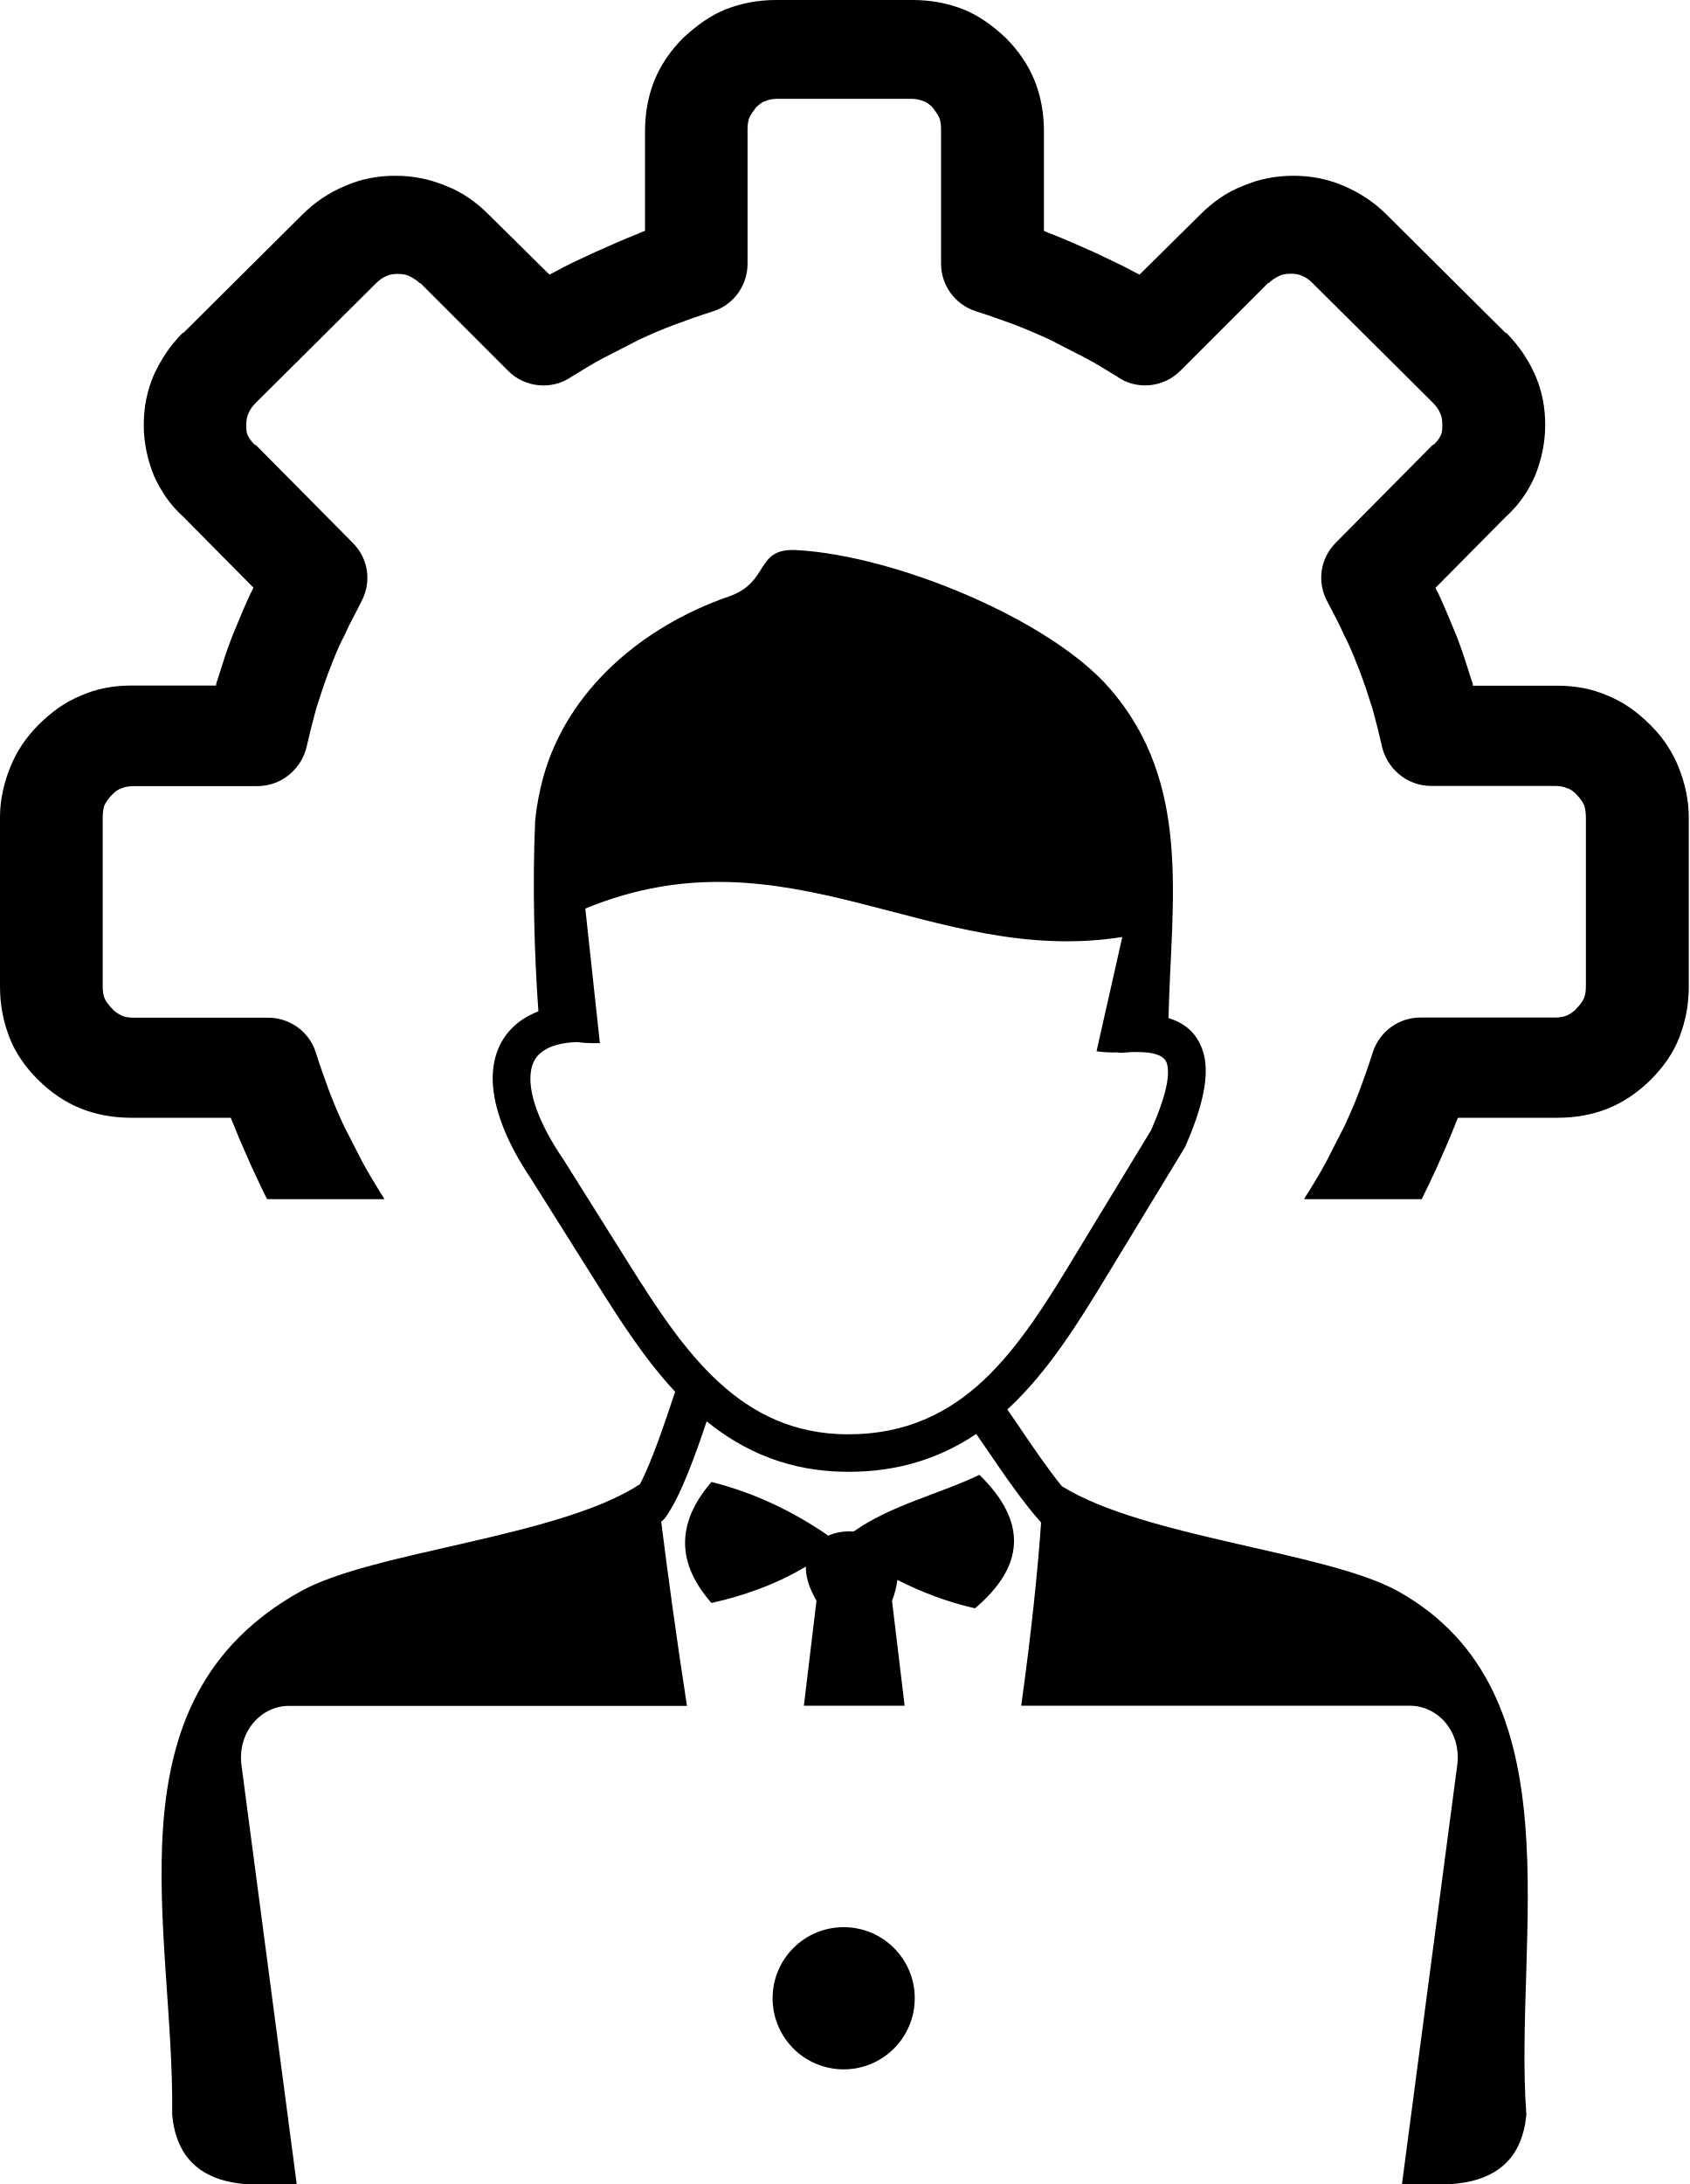
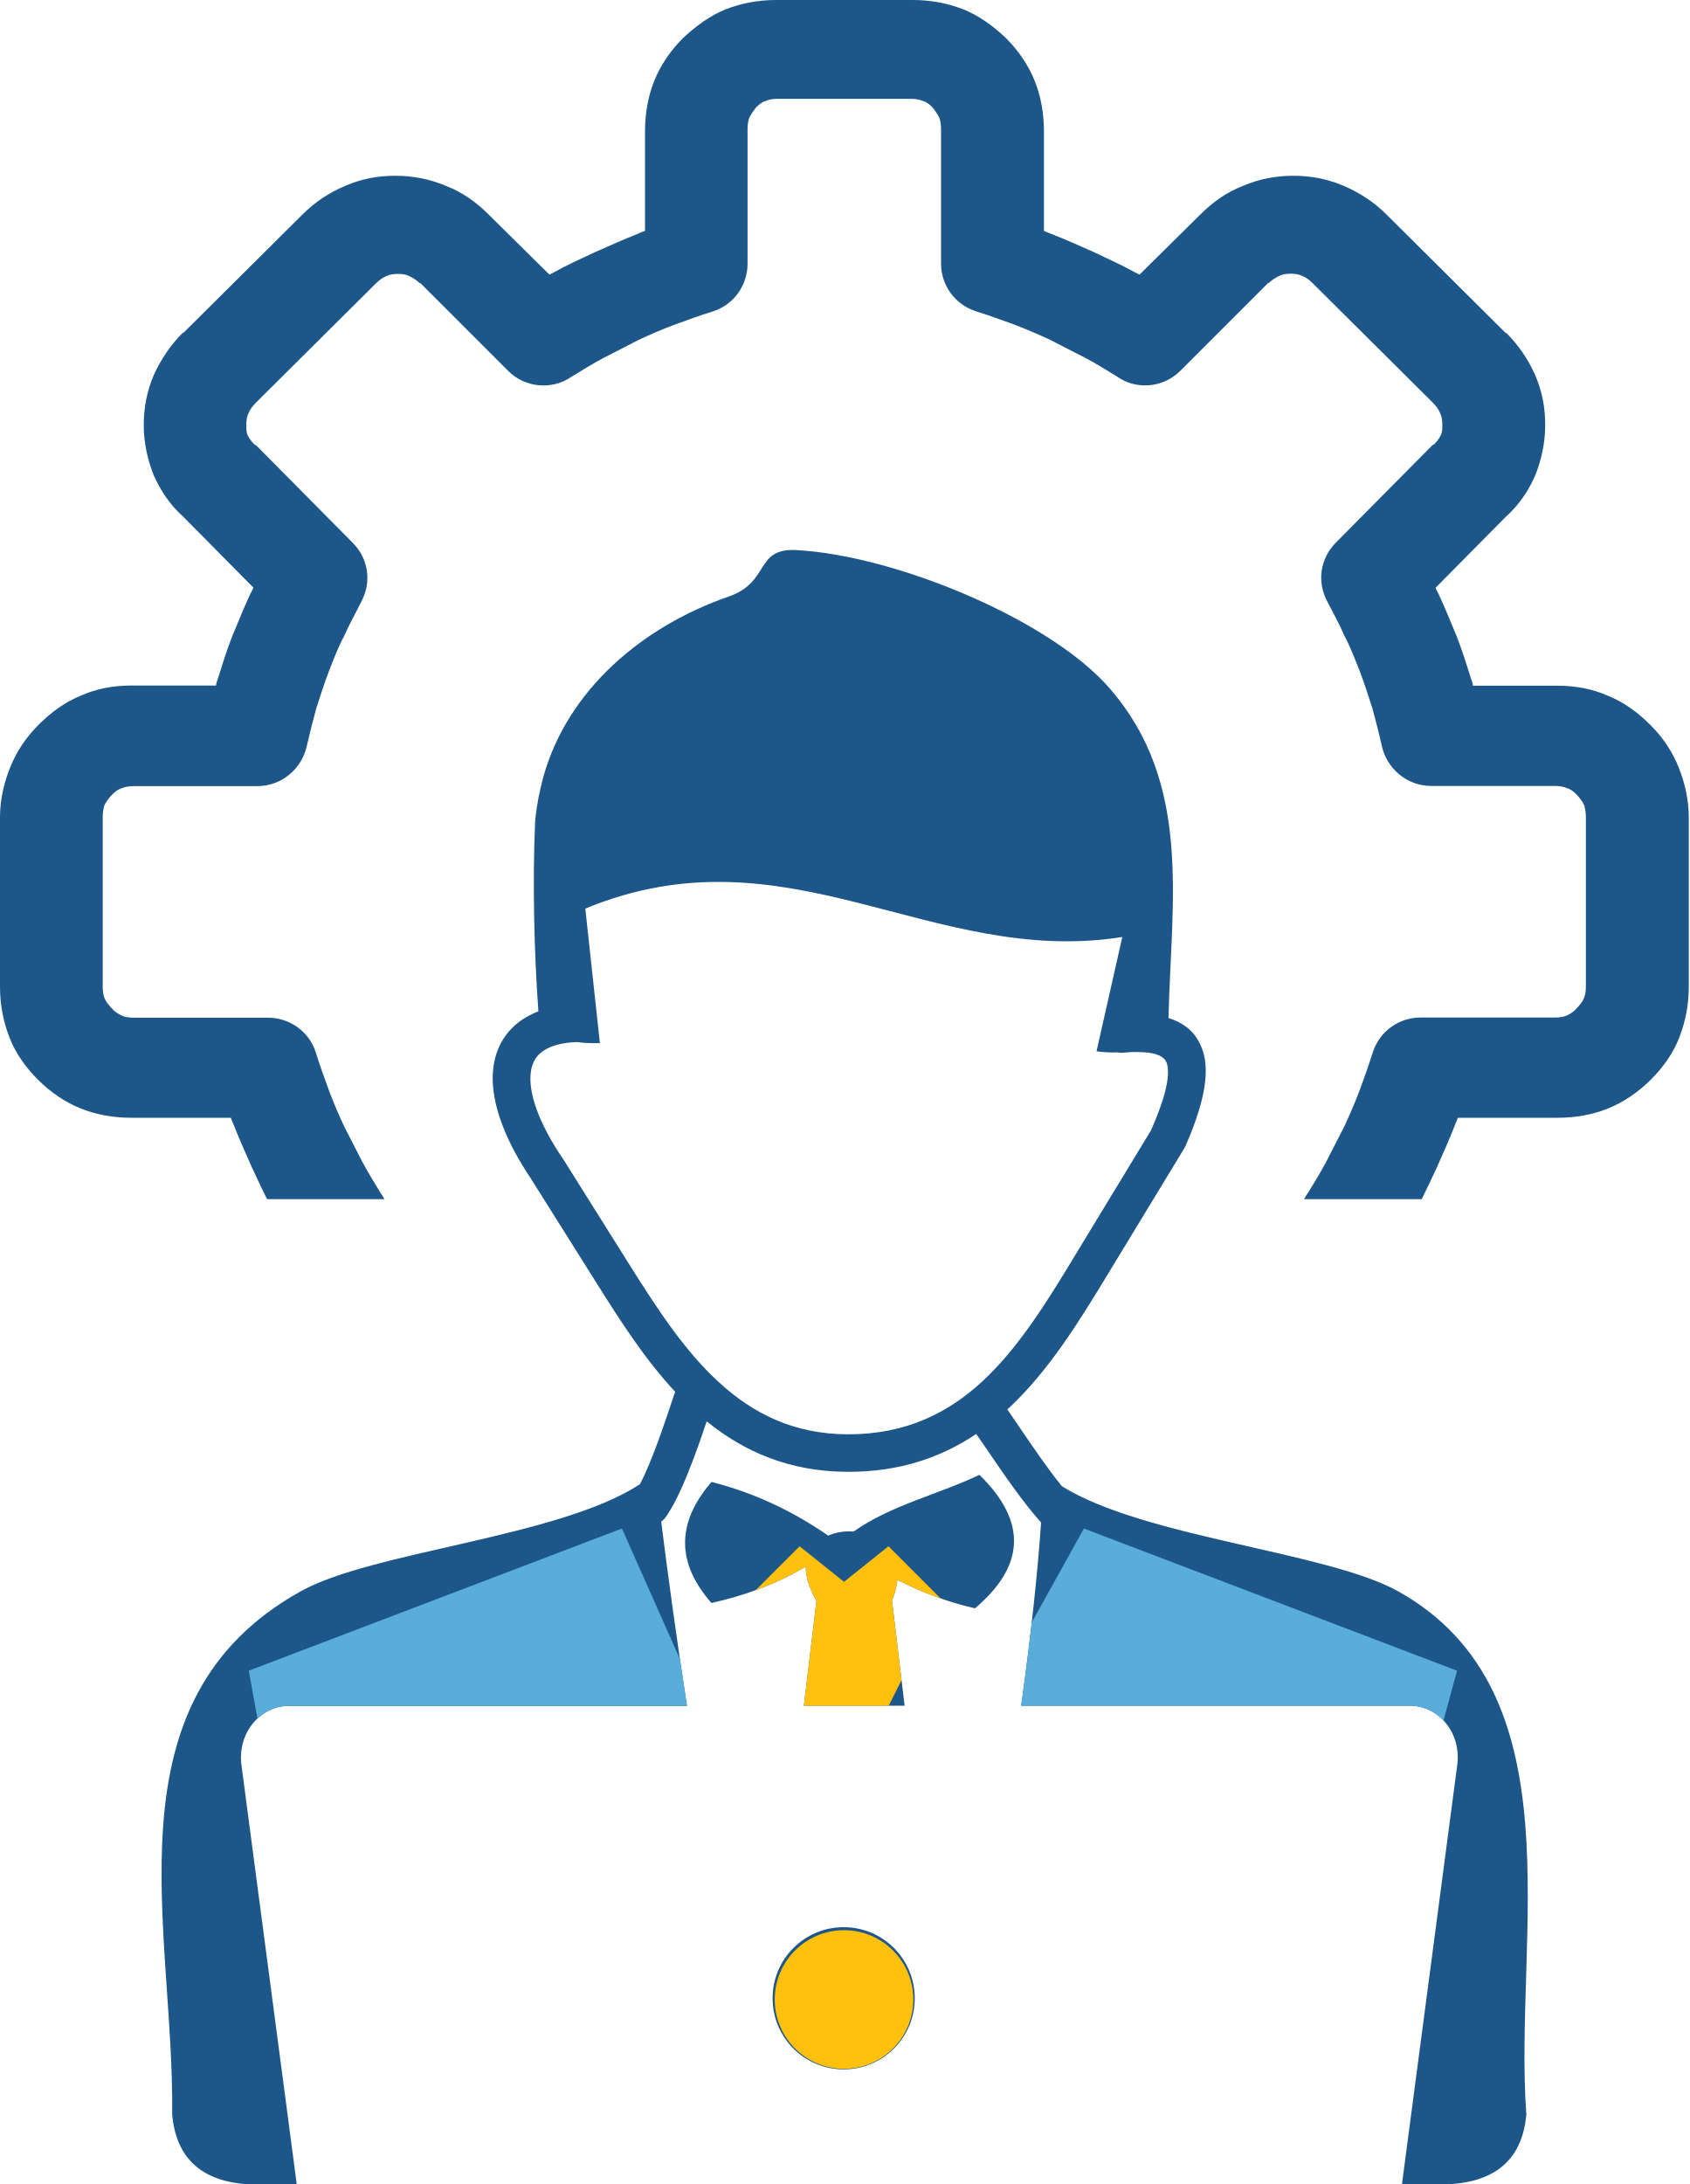
<svg xmlns="http://www.w3.org/2000/svg" version="1.1" id="Layer_1" x="0px" y="0px" viewBox="0 0 95.06 122.88" style="enable-background:new 0 0 95.06 122.88" xml:space="preserve">
+   <defs>
+     <clipPath id="original-silhouette">
+       <path d="M47.48,108.43c2.21,0,4,1.79,4,4c0,2.21-1.79,4-4,4c-2.21,0-4-1.79-4-4 C43.48,110.22,45.27,108.43,47.48,108.43L47.48,108.43z M21.64,67.48c-0.06-0.12-0.13-0.23-0.21-0.34 c-0.35-0.57-0.7-1.14-1.05-1.79c-0.35-0.7-0.7-1.36-1.01-1.97c-0.31-0.66-0.61-1.36-0.87-2.06c-0.22-0.61-0.48-1.31-0.74-2.14 c-0.39-1.18-1.49-1.92-2.67-1.92H7.52c-0.26,0-0.52-0.04-0.7-0.13c-0.17-0.09-0.39-0.22-0.52-0.39c-0.17-0.18-0.31-0.35-0.39-0.52 c-0.09-0.17-0.13-0.44-0.13-0.7v-9.54c0-0.26,0.04-0.48,0.09-0.66c0.09-0.18,0.22-0.39,0.44-0.61c0.17-0.17,0.35-0.31,0.52-0.35 c0.18-0.09,0.44-0.13,0.7-0.13h6.95c1.4,0,2.54-1.01,2.8-2.32c0.17-0.74,0.35-1.44,0.52-2.06c0.22-0.7,0.44-1.36,0.7-2.06 c0.26-0.66,0.52-1.36,0.87-2.01c0.31-0.7,0.66-1.31,0.96-1.92c0.61-1.14,0.39-2.45-0.48-3.32l-5.42-5.47 c-0.04-0.04-0.04-0.04-0.09-0.04c-0.17-0.17-0.31-0.35-0.39-0.52c-0.09-0.17-0.09-0.35-0.09-0.61c0-0.26,0.04-0.48,0.13-0.66 c0.09-0.22,0.22-0.39,0.44-0.61l6.69-6.65c0.22-0.22,0.39-0.35,0.61-0.44c0.18-0.09,0.39-0.13,0.66-0.13 c0.26,0,0.48,0.04,0.66,0.13c0.18,0.09,0.39,0.22,0.57,0.39h0.04l4.94,4.94c0.96,0.96,2.49,1.09,3.59,0.31 c0.57-0.35,1.14-0.7,1.79-1.05c0.7-0.35,1.36-0.7,1.97-1.01c0.66-0.31,1.36-0.61,2.06-0.87c0.61-0.22,1.31-0.48,2.14-0.74 c1.18-0.39,1.92-1.49,1.92-2.67V7.26c0-0.26,0.04-0.52,0.13-0.7c0.09-0.17,0.22-0.35,0.35-0.52c0.18-0.17,0.35-0.31,0.52-0.35 c0.17-0.09,0.44-0.13,0.7-0.13h6.72h0.08h0.69c0.26,0,0.52,0.04,0.7,0.13c0.17,0.04,0.35,0.18,0.52,0.35 c0.13,0.17,0.26,0.35,0.35,0.52c0.09,0.17,0.13,0.44,0.13,0.7v7.57c0,1.18,0.74,2.27,1.92,2.67c0.83,0.26,1.53,0.52,2.14,0.74 c0.7,0.26,1.4,0.57,2.06,0.87c0.61,0.31,1.27,0.66,1.97,1.01c0.66,0.35,1.22,0.7,1.79,1.05c1.09,0.79,2.62,0.66,3.59-0.31 l4.94-4.94h0.04c0.17-0.17,0.39-0.31,0.57-0.39c0.17-0.09,0.39-0.13,0.66-0.13c0.26,0,0.48,0.04,0.66,0.13 c0.22,0.09,0.39,0.22,0.61,0.44l6.69,6.65c0.22,0.22,0.35,0.39,0.44,0.61c0.09,0.17,0.13,0.39,0.13,0.66c0,0.26,0,0.44-0.09,0.61 c-0.09,0.18-0.22,0.35-0.39,0.52c-0.04,0-0.04,0-0.09,0.04l-5.42,5.47c-0.87,0.87-1.09,2.19-0.48,3.32 c0.31,0.61,0.66,1.22,0.96,1.92c0.35,0.66,0.61,1.36,0.87,2.01c0.26,0.7,0.48,1.36,0.7,2.06c0.17,0.61,0.35,1.31,0.52,2.06 c0.26,1.31,1.4,2.32,2.8,2.32h6.95c0.26,0,0.52,0.04,0.7,0.13c0.17,0.04,0.35,0.17,0.52,0.35c0.22,0.22,0.35,0.44,0.44,0.61 c0.04,0.17,0.09,0.39,0.09,0.66v9.54c0,0.26-0.04,0.52-0.13,0.7c-0.09,0.18-0.22,0.35-0.39,0.52c-0.13,0.17-0.35,0.31-0.52,0.39 c-0.18,0.09-0.44,0.13-0.7,0.13h-7.57c-1.18,0-2.27,0.74-2.67,1.92c-0.26,0.83-0.52,1.53-0.74,2.14c-0.26,0.7-0.57,1.4-0.87,2.06 c-0.31,0.61-0.66,1.27-1.01,1.97c-0.35,0.66-0.7,1.23-1.05,1.79c-0.08,0.11-0.15,0.22-0.21,0.34h6.62 c0.28-0.56,0.56-1.16,0.85-1.78c0.35-0.79,0.7-1.57,1.01-2.36c0.04-0.13,0.13-0.31,0.18-0.44h5.6c1.01,0,1.97-0.17,2.84-0.52 c0.87-0.35,1.71-0.92,2.41-1.62c0.7-0.7,1.27-1.49,1.62-2.41c0.35-0.92,0.52-1.84,0.52-2.84v-9.53c0-0.96-0.22-1.92-0.57-2.8 c-0.35-0.87-0.87-1.66-1.57-2.36l-0.04-0.04c-0.7-0.7-1.49-1.27-2.36-1.62c-0.87-0.39-1.84-0.57-2.84-0.57l-4.77,0 c0-0.13-0.04-0.22-0.09-0.35c-0.26-0.83-0.52-1.66-0.83-2.45c-0.35-0.83-0.66-1.62-1.01-2.36c-0.04-0.09-0.13-0.22-0.17-0.35 l3.94-3.98c0.74-0.66,1.27-1.44,1.66-2.32c0.35-0.87,0.57-1.84,0.57-2.84c0-1.01-0.17-1.92-0.57-2.84 c-0.39-0.87-0.92-1.66-1.62-2.36h-0.04l-6.69-6.65c-0.7-0.7-1.49-1.22-2.41-1.62c-0.92-0.39-1.84-0.57-2.84-0.57 c-0.96,0-1.92,0.17-2.84,0.57c-0.92,0.35-1.71,0.92-2.41,1.62l-3.41,3.37l-0.26-0.13c-0.7-0.39-1.49-0.74-2.32-1.14 c-0.79-0.35-1.57-0.7-2.36-1.01c-0.13-0.04-0.31-0.13-0.44-0.18v-5.6c0-1.01-0.17-1.97-0.52-2.84c-0.35-0.88-0.92-1.71-1.62-2.41 c-0.74-0.7-1.53-1.27-2.41-1.62C53.29,0.17,52.37,0,51.36,0h-3.45h-0.77h-3.45c-1.01,0-1.92,0.17-2.84,0.52 c-0.87,0.35-1.66,0.92-2.41,1.62c-0.7,0.7-1.27,1.53-1.62,2.41c-0.35,0.87-0.52,1.84-0.52,2.84v5.6c-0.13,0.04-0.31,0.13-0.44,0.18 c-0.79,0.31-1.57,0.66-2.36,1.01c-0.83,0.39-1.62,0.74-2.32,1.14l-0.26,0.13l-3.41-3.37c-0.7-0.7-1.49-1.27-2.41-1.62 c-0.92-0.39-1.88-0.57-2.84-0.57c-1.01,0-1.92,0.17-2.84,0.57c-0.92,0.39-1.71,0.92-2.41,1.62l-6.69,6.65h-0.04 c-0.7,0.7-1.22,1.49-1.62,2.36C8.27,22,8.09,22.92,8.09,23.92c0,1.01,0.22,1.97,0.57,2.84c0.39,0.87,0.92,1.66,1.66,2.32l3.94,3.98 c-0.04,0.13-0.13,0.26-0.17,0.35c-0.35,0.74-0.66,1.53-1.01,2.36c-0.31,0.79-0.57,1.62-0.83,2.45c-0.04,0.13-0.09,0.22-0.09,0.35 l-4.77,0c-1.01,0-1.97,0.18-2.84,0.57c-0.87,0.35-1.66,0.92-2.36,1.62l-0.04,0.04c-0.7,0.7-1.22,1.49-1.57,2.36 C0.22,44.04,0,45.01,0,45.97v9.53c0,1.01,0.17,1.92,0.52,2.84c0.35,0.92,0.92,1.71,1.62,2.41c0.7,0.7,1.53,1.27,2.41,1.62 c0.87,0.35,1.84,0.52,2.84,0.52h5.6c0.04,0.13,0.13,0.31,0.18,0.44c0.31,0.79,0.66,1.57,1.01,2.36c0.3,0.63,0.57,1.23,0.85,1.78 H21.64L21.64,67.48z M32.47,58.63c-0.83,0.03-1.47,0.2-1.9,0.5c-0.25,0.17-0.43,0.38-0.54,0.63c-0.13,0.28-0.19,0.62-0.18,1.01 c0.03,1.14,0.63,2.64,1.79,4.37l0.02,0.02l3.76,5.99c1.51,2.4,3.09,4.85,5.06,6.64c1.89,1.73,4.18,2.9,7.22,2.91 c3.28,0.01,5.69-1.21,7.64-3.03c2.03-1.9,3.63-4.5,5.2-7.1l4.24-6.98c0.79-1.8,1.08-3.01,0.9-3.72c-0.11-0.42-0.57-0.63-1.37-0.67 c-0.17-0.01-0.34-0.01-0.52-0.01c-0.19,0.01-0.39,0.02-0.59,0.04c-0.11,0.01-0.22,0-0.33-0.02c-0.38,0.02-0.77-0.01-1.16-0.06 l1.45-6.43c-10.77,1.7-18.83-6.3-30.22-1.6l0.82,7.57C33.31,58.7,32.87,58.69,32.47,58.63L32.47,58.63L32.47,58.63L32.47,58.63z M65.76,57.28c1.04,0.32,1.71,0.98,1.99,2.05c0.3,1.19-0.03,2.86-1.03,5.14l0,0c-0.02,0.04-0.04,0.08-0.06,0.12l-4.29,7.06 c-1.65,2.72-3.33,5.45-5.57,7.55l-0.11,0.1c0.21,0.31,0.45,0.65,0.69,1.01c0.74,1.09,1.59,2.34,2.38,3.31 c4.66,2.9,14.91,3.68,18.92,5.91c10.2,5.69,6.48,19.51,7.22,29.45c-0.22,2.35-1.55,3.7-4.17,3.9h-2.83l3.11-23.57 c0.24-1.84-1.06-3.34-2.67-3.34H57.47c0.54-3.85,0.93-7.53,1.12-10.31c-1.02-1.13-2.11-2.73-3.05-4.11c-0.21-0.3-0.41-0.6-0.6-0.87 c-1.97,1.32-4.31,2.14-7.24,2.13c-3.27-0.01-5.82-1.13-7.93-2.84c-0.59,1.77-1.46,4.21-2.3,5.38c-0.07,0.1-0.16,0.19-0.26,0.26 c0.36,2.87,0.86,6.55,1.45,10.37h-22.4c-1.6,0-2.91,1.5-2.67,3.34l3.11,23.57h-2.84c-2.62-0.2-3.95-1.55-4.17-3.9 c0.13-10.53-3.87-23.27,7.22-29.45c4.06-2.27,14.53-3.04,19.1-6.03c0.7-1.31,1.47-3.67,1.94-5.07c0.05-0.16-0.03,0.1,0.05-0.13 c-1.68-1.8-3.05-3.93-4.37-6.03l-3.76-5.98c-1.38-2.05-2.09-3.93-2.14-5.47c-0.02-0.72,0.1-1.38,0.37-1.96 c0.28-0.6,0.71-1.11,1.29-1.5c0.27-0.18,0.58-0.34,0.91-0.47c-0.24-3.25-0.34-7.34-0.18-10.76c0.08-0.81,0.24-1.63,0.46-2.44 c1.38-4.92,5.61-8.47,10.44-10.14c2.34-0.81,1.44-2.74,3.81-2.61c5.62,0.31,14.28,3.93,17.61,7.77 C67.12,44.09,65.91,50.71,65.76,57.28L65.76,57.28L65.76,57.28L65.76,57.28z M40.04,90.19c-1.9-2.16-2.06-4.42,0-6.81 c2.38,0.6,4.56,1.63,6.57,3.02c0.43-0.19,0.94-0.27,1.43-0.23c2.09-1.48,4.75-2.08,7.08-3.19c2.78,2.71,2.48,5.2-0.25,7.51 c-1.53-0.35-2.98-0.89-4.37-1.6c-0.04,0.36-0.13,0.75-0.3,1.17l0.71,5.91h-5.67l0.71-5.91c-0.44-0.75-0.61-1.39-0.6-1.92 C43.7,89.13,41.91,89.77,40.04,90.19L40.04,90.19L40.04,90.19z" />
+     </clipPath>
+   </defs>
  <style type="text/css">.st0{fill-rule:evenodd;clip-rule:evenodd;}</style>
  <g>
-     <path class="st0" d="M47.48,108.43c2.21,0,4,1.79,4,4c0,2.21-1.79,4-4,4c-2.21,0-4-1.79-4-4 C43.48,110.22,45.27,108.43,47.48,108.43L47.48,108.43z M21.64,67.48c-0.06-0.12-0.13-0.23-0.21-0.34 c-0.35-0.57-0.7-1.14-1.05-1.79c-0.35-0.7-0.7-1.36-1.01-1.97c-0.31-0.66-0.61-1.36-0.87-2.06c-0.22-0.61-0.48-1.31-0.74-2.14 c-0.39-1.18-1.49-1.92-2.67-1.92H7.52c-0.26,0-0.52-0.04-0.7-0.13c-0.17-0.09-0.39-0.22-0.52-0.39c-0.17-0.18-0.31-0.35-0.39-0.52 c-0.09-0.17-0.13-0.44-0.13-0.7v-9.54c0-0.26,0.04-0.48,0.09-0.66c0.09-0.18,0.22-0.39,0.44-0.61c0.17-0.17,0.35-0.31,0.52-0.35 c0.18-0.09,0.44-0.13,0.7-0.13h6.95c1.4,0,2.54-1.01,2.8-2.32c0.17-0.74,0.35-1.44,0.52-2.06c0.22-0.7,0.44-1.36,0.7-2.06 c0.26-0.66,0.52-1.36,0.87-2.01c0.31-0.7,0.66-1.31,0.96-1.92c0.61-1.14,0.39-2.45-0.48-3.32l-5.42-5.47 c-0.04-0.04-0.04-0.04-0.09-0.04c-0.17-0.17-0.31-0.35-0.39-0.52c-0.09-0.17-0.09-0.35-0.09-0.61c0-0.26,0.04-0.48,0.13-0.66 c0.09-0.22,0.22-0.39,0.44-0.61l6.69-6.65c0.22-0.22,0.39-0.35,0.61-0.44c0.18-0.09,0.39-0.13,0.66-0.13 c0.26,0,0.48,0.04,0.66,0.13c0.18,0.09,0.39,0.22,0.57,0.39h0.04l4.94,4.94c0.96,0.96,2.49,1.09,3.59,0.31 c0.57-0.35,1.14-0.7,1.79-1.05c0.7-0.35,1.36-0.7,1.97-1.01c0.66-0.31,1.36-0.61,2.06-0.87c0.61-0.22,1.31-0.48,2.14-0.74 c1.18-0.39,1.92-1.49,1.92-2.67V7.26c0-0.26,0.04-0.52,0.13-0.7c0.09-0.17,0.22-0.35,0.35-0.52c0.18-0.17,0.35-0.31,0.52-0.35 c0.17-0.09,0.44-0.13,0.7-0.13h6.72h0.08h0.69c0.26,0,0.52,0.04,0.7,0.13c0.17,0.04,0.35,0.18,0.52,0.35 c0.13,0.17,0.26,0.35,0.35,0.52c0.09,0.17,0.13,0.44,0.13,0.7v7.57c0,1.18,0.74,2.27,1.92,2.67c0.83,0.26,1.53,0.52,2.14,0.74 c0.7,0.26,1.4,0.57,2.06,0.87c0.61,0.31,1.27,0.66,1.97,1.01c0.66,0.35,1.22,0.7,1.79,1.05c1.09,0.79,2.62,0.66,3.59-0.31 l4.94-4.94h0.04c0.17-0.17,0.39-0.31,0.57-0.39c0.17-0.09,0.39-0.13,0.66-0.13c0.26,0,0.48,0.04,0.66,0.13 c0.22,0.09,0.39,0.22,0.61,0.44l6.69,6.65c0.22,0.22,0.35,0.39,0.44,0.61c0.09,0.17,0.13,0.39,0.13,0.66c0,0.26,0,0.44-0.09,0.61 c-0.09,0.18-0.22,0.35-0.39,0.52c-0.04,0-0.04,0-0.09,0.04l-5.42,5.47c-0.87,0.87-1.09,2.19-0.48,3.32 c0.31,0.61,0.66,1.22,0.96,1.92c0.35,0.66,0.61,1.36,0.87,2.01c0.26,0.7,0.48,1.36,0.7,2.06c0.17,0.61,0.35,1.31,0.52,2.06 c0.26,1.31,1.4,2.32,2.8,2.32h6.95c0.26,0,0.52,0.04,0.7,0.13c0.17,0.04,0.35,0.17,0.52,0.35c0.22,0.22,0.35,0.44,0.44,0.61 c0.04,0.17,0.09,0.39,0.09,0.66v9.54c0,0.26-0.04,0.52-0.13,0.7c-0.09,0.18-0.22,0.35-0.39,0.52c-0.13,0.17-0.35,0.31-0.52,0.39 c-0.18,0.09-0.44,0.13-0.7,0.13h-7.57c-1.18,0-2.27,0.74-2.67,1.92c-0.26,0.83-0.52,1.53-0.74,2.14c-0.26,0.7-0.57,1.4-0.87,2.06 c-0.31,0.61-0.66,1.27-1.01,1.97c-0.35,0.66-0.7,1.23-1.05,1.79c-0.08,0.11-0.15,0.22-0.21,0.34h6.62 c0.28-0.56,0.56-1.16,0.85-1.78c0.35-0.79,0.7-1.57,1.01-2.36c0.04-0.13,0.13-0.31,0.18-0.44h5.6c1.01,0,1.97-0.17,2.84-0.52 c0.87-0.35,1.71-0.92,2.41-1.62c0.7-0.7,1.27-1.49,1.62-2.41c0.35-0.92,0.52-1.84,0.52-2.84v-9.53c0-0.96-0.22-1.92-0.57-2.8 c-0.35-0.87-0.87-1.66-1.57-2.36l-0.04-0.04c-0.7-0.7-1.49-1.27-2.36-1.62c-0.87-0.39-1.84-0.57-2.84-0.57l-4.77,0 c0-0.13-0.04-0.22-0.09-0.35c-0.26-0.83-0.52-1.66-0.83-2.45c-0.35-0.83-0.66-1.62-1.01-2.36c-0.04-0.09-0.13-0.22-0.17-0.35 l3.94-3.98c0.74-0.66,1.27-1.44,1.66-2.32c0.35-0.87,0.57-1.84,0.57-2.84c0-1.01-0.17-1.92-0.57-2.84 c-0.39-0.87-0.92-1.66-1.62-2.36h-0.04l-6.69-6.65c-0.7-0.7-1.49-1.22-2.41-1.62c-0.92-0.39-1.84-0.57-2.84-0.57 c-0.96,0-1.92,0.17-2.84,0.57c-0.92,0.35-1.71,0.92-2.41,1.62l-3.41,3.37l-0.26-0.13c-0.7-0.39-1.49-0.74-2.32-1.14 c-0.79-0.35-1.57-0.7-2.36-1.01c-0.13-0.04-0.31-0.13-0.44-0.18v-5.6c0-1.01-0.17-1.97-0.52-2.84c-0.35-0.88-0.92-1.71-1.62-2.41 c-0.74-0.7-1.53-1.27-2.41-1.62C53.29,0.17,52.37,0,51.36,0h-3.45h-0.77h-3.45c-1.01,0-1.92,0.17-2.84,0.52 c-0.87,0.35-1.66,0.92-2.41,1.62c-0.7,0.7-1.27,1.53-1.62,2.41c-0.35,0.87-0.52,1.84-0.52,2.84v5.6c-0.13,0.04-0.31,0.13-0.44,0.18 c-0.79,0.31-1.57,0.66-2.36,1.01c-0.83,0.39-1.62,0.74-2.32,1.14l-0.26,0.13l-3.41-3.37c-0.7-0.7-1.49-1.27-2.41-1.62 c-0.92-0.39-1.88-0.57-2.84-0.57c-1.01,0-1.92,0.17-2.84,0.57c-0.92,0.39-1.71,0.92-2.41,1.62l-6.69,6.65h-0.04 c-0.7,0.7-1.22,1.49-1.62,2.36C8.27,22,8.09,22.92,8.09,23.92c0,1.01,0.22,1.97,0.57,2.84c0.39,0.87,0.92,1.66,1.66,2.32l3.94,3.98 c-0.04,0.13-0.13,0.26-0.17,0.35c-0.35,0.74-0.66,1.53-1.01,2.36c-0.31,0.79-0.57,1.62-0.83,2.45c-0.04,0.13-0.09,0.22-0.09,0.35 l-4.77,0c-1.01,0-1.97,0.18-2.84,0.57c-0.87,0.35-1.66,0.92-2.36,1.62l-0.04,0.04c-0.7,0.7-1.22,1.49-1.57,2.36 C0.22,44.04,0,45.01,0,45.97v9.53c0,1.01,0.17,1.92,0.52,2.84c0.35,0.92,0.92,1.71,1.62,2.41c0.7,0.7,1.53,1.27,2.41,1.62 c0.87,0.35,1.84,0.52,2.84,0.52h5.6c0.04,0.13,0.13,0.31,0.18,0.44c0.31,0.79,0.66,1.57,1.01,2.36c0.3,0.63,0.57,1.23,0.85,1.78 H21.64L21.64,67.48z M32.47,58.63c-0.83,0.03-1.47,0.2-1.9,0.5c-0.25,0.17-0.43,0.38-0.54,0.63c-0.13,0.28-0.19,0.62-0.18,1.01 c0.03,1.14,0.63,2.64,1.79,4.37l0.02,0.02l3.76,5.99c1.51,2.4,3.09,4.85,5.06,6.64c1.89,1.73,4.18,2.9,7.22,2.91 c3.28,0.01,5.69-1.21,7.64-3.03c2.03-1.9,3.63-4.5,5.2-7.1l4.24-6.98c0.79-1.8,1.08-3.01,0.9-3.72c-0.11-0.42-0.57-0.63-1.37-0.67 c-0.17-0.01-0.34-0.01-0.52-0.01c-0.19,0.01-0.39,0.02-0.59,0.04c-0.11,0.01-0.22,0-0.33-0.02c-0.38,0.02-0.77-0.01-1.16-0.06 l1.45-6.43c-10.77,1.7-18.83-6.3-30.22-1.6l0.82,7.57C33.31,58.7,32.87,58.69,32.47,58.63L32.47,58.63L32.47,58.63L32.47,58.63z M65.76,57.28c1.04,0.32,1.71,0.98,1.99,2.05c0.3,1.19-0.03,2.86-1.03,5.14l0,0c-0.02,0.04-0.04,0.08-0.06,0.12l-4.29,7.06 c-1.65,2.72-3.33,5.45-5.57,7.55l-0.11,0.1c0.21,0.31,0.45,0.65,0.69,1.01c0.74,1.09,1.59,2.34,2.38,3.31 c4.66,2.9,14.91,3.68,18.92,5.91c10.2,5.69,6.48,19.51,7.22,29.45c-0.22,2.35-1.55,3.7-4.17,3.9h-2.83l3.11-23.57 c0.24-1.84-1.06-3.34-2.67-3.34H57.47c0.54-3.85,0.93-7.53,1.12-10.31c-1.02-1.13-2.11-2.73-3.05-4.11c-0.21-0.3-0.41-0.6-0.6-0.87 c-1.97,1.32-4.31,2.14-7.24,2.13c-3.27-0.01-5.82-1.13-7.93-2.84c-0.59,1.77-1.46,4.21-2.3,5.38c-0.07,0.1-0.16,0.19-0.26,0.26 c0.36,2.87,0.86,6.55,1.45,10.37h-22.4c-1.6,0-2.91,1.5-2.67,3.34l3.11,23.57h-2.84c-2.62-0.2-3.95-1.55-4.17-3.9 c0.13-10.53-3.87-23.27,7.22-29.45c4.06-2.27,14.53-3.04,19.1-6.03c0.7-1.31,1.47-3.67,1.94-5.07c0.05-0.16-0.03,0.1,0.05-0.13 c-1.68-1.8-3.05-3.93-4.37-6.03l-3.76-5.98c-1.38-2.05-2.09-3.93-2.14-5.47c-0.02-0.72,0.1-1.38,0.37-1.96 c0.28-0.6,0.71-1.11,1.29-1.5c0.27-0.18,0.58-0.34,0.91-0.47c-0.24-3.25-0.34-7.34-0.18-10.76c0.08-0.81,0.24-1.63,0.46-2.44 c1.38-4.92,5.61-8.47,10.44-10.14c2.34-0.81,1.44-2.74,3.81-2.61c5.62,0.31,14.28,3.93,17.61,7.77 C67.12,44.09,65.91,50.71,65.76,57.28L65.76,57.28L65.76,57.28L65.76,57.28z M40.04,90.19c-1.9-2.16-2.06-4.42,0-6.81 c2.38,0.6,4.56,1.63,6.57,3.02c0.43-0.19,0.94-0.27,1.43-0.23c2.09-1.48,4.75-2.08,7.08-3.19c2.78,2.71,2.48,5.2-0.25,7.51 c-1.53-0.35-2.98-0.89-4.37-1.6c-0.04,0.36-0.13,0.75-0.3,1.17l0.71,5.91h-5.67l0.71-5.91c-0.44-0.75-0.61-1.39-0.6-1.92 C43.7,89.13,41.91,89.77,40.04,90.19L40.04,90.19L40.04,90.19z" />
+     <path class="st0" d="M47.48,108.43c2.21,0,4,1.79,4,4c0,2.21-1.79,4-4,4c-2.21,0-4-1.79-4-4 C43.48,110.22,45.27,108.43,47.48,108.43L47.48,108.43z M21.64,67.48c-0.06-0.12-0.13-0.23-0.21-0.34 c-0.35-0.57-0.7-1.14-1.05-1.79c-0.35-0.7-0.7-1.36-1.01-1.97c-0.31-0.66-0.61-1.36-0.87-2.06c-0.22-0.61-0.48-1.31-0.74-2.14 c-0.39-1.18-1.49-1.92-2.67-1.92H7.52c-0.26,0-0.52-0.04-0.7-0.13c-0.17-0.09-0.39-0.22-0.52-0.39c-0.17-0.18-0.31-0.35-0.39-0.52 c-0.09-0.17-0.13-0.44-0.13-0.7v-9.54c0-0.26,0.04-0.48,0.09-0.66c0.09-0.18,0.22-0.39,0.44-0.61c0.17-0.17,0.35-0.31,0.52-0.35 c0.18-0.09,0.44-0.13,0.7-0.13h6.95c1.4,0,2.54-1.01,2.8-2.32c0.17-0.74,0.35-1.44,0.52-2.06c0.22-0.7,0.44-1.36,0.7-2.06 c0.26-0.66,0.52-1.36,0.87-2.01c0.31-0.7,0.66-1.31,0.96-1.92c0.61-1.14,0.39-2.45-0.48-3.32l-5.42-5.47 c-0.04-0.04-0.04-0.04-0.09-0.04c-0.17-0.17-0.31-0.35-0.39-0.52c-0.09-0.17-0.09-0.35-0.09-0.61c0-0.26,0.04-0.48,0.13-0.66 c0.09-0.22,0.22-0.39,0.44-0.61l6.69-6.65c0.22-0.22,0.39-0.35,0.61-0.44c0.18-0.09,0.39-0.13,0.66-0.13 c0.26,0,0.48,0.04,0.66,0.13c0.18,0.09,0.39,0.22,0.57,0.39h0.04l4.94,4.94c0.96,0.96,2.49,1.09,3.59,0.31 c0.57-0.35,1.14-0.7,1.79-1.05c0.7-0.35,1.36-0.7,1.97-1.01c0.66-0.31,1.36-0.61,2.06-0.87c0.61-0.22,1.31-0.48,2.14-0.74 c1.18-0.39,1.92-1.49,1.92-2.67V7.26c0-0.26,0.04-0.52,0.13-0.7c0.09-0.17,0.22-0.35,0.35-0.52c0.18-0.17,0.35-0.31,0.52-0.35 c0.17-0.09,0.44-0.13,0.7-0.13h6.72h0.08h0.69c0.26,0,0.52,0.04,0.7,0.13c0.17,0.04,0.35,0.18,0.52,0.35 c0.13,0.17,0.26,0.35,0.35,0.52c0.09,0.17,0.13,0.44,0.13,0.7v7.57c0,1.18,0.74,2.27,1.92,2.67c0.83,0.26,1.53,0.52,2.14,0.74 c0.7,0.26,1.4,0.57,2.06,0.87c0.61,0.31,1.27,0.66,1.97,1.01c0.66,0.35,1.22,0.7,1.79,1.05c1.09,0.79,2.62,0.66,3.59-0.31 l4.94-4.94h0.04c0.17-0.17,0.39-0.31,0.57-0.39c0.17-0.09,0.39-0.13,0.66-0.13c0.26,0,0.48,0.04,0.66,0.13 c0.22,0.09,0.39,0.22,0.61,0.44l6.69,6.65c0.22,0.22,0.35,0.39,0.44,0.61c0.09,0.17,0.13,0.39,0.13,0.66c0,0.26,0,0.44-0.09,0.61 c-0.09,0.18-0.22,0.35-0.39,0.52c-0.04,0-0.04,0-0.09,0.04l-5.42,5.47c-0.87,0.87-1.09,2.19-0.48,3.32 c0.31,0.61,0.66,1.22,0.96,1.92c0.35,0.66,0.61,1.36,0.87,2.01c0.26,0.7,0.48,1.36,0.7,2.06c0.17,0.61,0.35,1.31,0.52,2.06 c0.26,1.31,1.4,2.32,2.8,2.32h6.95c0.26,0,0.52,0.04,0.7,0.13c0.17,0.04,0.35,0.17,0.52,0.35c0.22,0.22,0.35,0.44,0.44,0.61 c0.04,0.17,0.09,0.39,0.09,0.66v9.54c0,0.26-0.04,0.52-0.13,0.7c-0.09,0.18-0.22,0.35-0.39,0.52c-0.13,0.17-0.35,0.31-0.52,0.39 c-0.18,0.09-0.44,0.13-0.7,0.13h-7.57c-1.18,0-2.27,0.74-2.67,1.92c-0.26,0.83-0.52,1.53-0.74,2.14c-0.26,0.7-0.57,1.4-0.87,2.06 c-0.31,0.61-0.66,1.27-1.01,1.97c-0.35,0.66-0.7,1.23-1.05,1.79c-0.08,0.11-0.15,0.22-0.21,0.34h6.62 c0.28-0.56,0.56-1.16,0.85-1.78c0.35-0.79,0.7-1.57,1.01-2.36c0.04-0.13,0.13-0.31,0.18-0.44h5.6c1.01,0,1.97-0.17,2.84-0.52 c0.87-0.35,1.71-0.92,2.41-1.62c0.7-0.7,1.27-1.49,1.62-2.41c0.35-0.92,0.52-1.84,0.52-2.84v-9.53c0-0.96-0.22-1.92-0.57-2.8 c-0.35-0.87-0.87-1.66-1.57-2.36l-0.04-0.04c-0.7-0.7-1.49-1.27-2.36-1.62c-0.87-0.39-1.84-0.57-2.84-0.57l-4.77,0 c0-0.13-0.04-0.22-0.09-0.35c-0.26-0.83-0.52-1.66-0.83-2.45c-0.35-0.83-0.66-1.62-1.01-2.36c-0.04-0.09-0.13-0.22-0.17-0.35 l3.94-3.98c0.74-0.66,1.27-1.44,1.66-2.32c0.35-0.87,0.57-1.84,0.57-2.84c0-1.01-0.17-1.92-0.57-2.84 c-0.39-0.87-0.92-1.66-1.62-2.36h-0.04l-6.69-6.65c-0.7-0.7-1.49-1.22-2.41-1.62c-0.92-0.39-1.84-0.57-2.84-0.57 c-0.96,0-1.92,0.17-2.84,0.57c-0.92,0.35-1.71,0.92-2.41,1.62l-3.41,3.37l-0.26-0.13c-0.7-0.39-1.49-0.74-2.32-1.14 c-0.79-0.35-1.57-0.7-2.36-1.01c-0.13-0.04-0.31-0.13-0.44-0.18v-5.6c0-1.01-0.17-1.97-0.52-2.84c-0.35-0.88-0.92-1.71-1.62-2.41 c-0.74-0.7-1.53-1.27-2.41-1.62C53.29,0.17,52.37,0,51.36,0h-3.45h-0.77h-3.45c-1.01,0-1.92,0.17-2.84,0.52 c-0.87,0.35-1.66,0.92-2.41,1.62c-0.7,0.7-1.27,1.53-1.62,2.41c-0.35,0.87-0.52,1.84-0.52,2.84v5.6c-0.13,0.04-0.31,0.13-0.44,0.18 c-0.79,0.31-1.57,0.66-2.36,1.01c-0.83,0.39-1.62,0.74-2.32,1.14l-0.26,0.13l-3.41-3.37c-0.7-0.7-1.49-1.27-2.41-1.62 c-0.92-0.39-1.88-0.57-2.84-0.57c-1.01,0-1.92,0.17-2.84,0.57c-0.92,0.39-1.71,0.92-2.41,1.62l-6.69,6.65h-0.04 c-0.7,0.7-1.22,1.49-1.62,2.36C8.27,22,8.09,22.92,8.09,23.92c0,1.01,0.22,1.97,0.57,2.84c0.39,0.87,0.92,1.66,1.66,2.32l3.94,3.98 c-0.04,0.13-0.13,0.26-0.17,0.35c-0.35,0.74-0.66,1.53-1.01,2.36c-0.31,0.79-0.57,1.62-0.83,2.45c-0.04,0.13-0.09,0.22-0.09,0.35 l-4.77,0c-1.01,0-1.97,0.18-2.84,0.57c-0.87,0.35-1.66,0.92-2.36,1.62l-0.04,0.04c-0.7,0.7-1.22,1.49-1.57,2.36 C0.22,44.04,0,45.01,0,45.97v9.53c0,1.01,0.17,1.92,0.52,2.84c0.35,0.92,0.92,1.71,1.62,2.41c0.7,0.7,1.53,1.27,2.41,1.62 c0.87,0.35,1.84,0.52,2.84,0.52h5.6c0.04,0.13,0.13,0.31,0.18,0.44c0.31,0.79,0.66,1.57,1.01,2.36c0.3,0.63,0.57,1.23,0.85,1.78 H21.64L21.64,67.48z M32.47,58.63c-0.83,0.03-1.47,0.2-1.9,0.5c-0.25,0.17-0.43,0.38-0.54,0.63c-0.13,0.28-0.19,0.62-0.18,1.01 c0.03,1.14,0.63,2.64,1.79,4.37l0.02,0.02l3.76,5.99c1.51,2.4,3.09,4.85,5.06,6.64c1.89,1.73,4.18,2.9,7.22,2.91 c3.28,0.01,5.69-1.21,7.64-3.03c2.03-1.9,3.63-4.5,5.2-7.1l4.24-6.98c0.79-1.8,1.08-3.01,0.9-3.72c-0.11-0.42-0.57-0.63-1.37-0.67 c-0.17-0.01-0.34-0.01-0.52-0.01c-0.19,0.01-0.39,0.02-0.59,0.04c-0.11,0.01-0.22,0-0.33-0.02c-0.38,0.02-0.77-0.01-1.16-0.06 l1.45-6.43c-10.77,1.7-18.83-6.3-30.22-1.6l0.82,7.57C33.31,58.7,32.87,58.69,32.47,58.63L32.47,58.63L32.47,58.63L32.47,58.63z M65.76,57.28c1.04,0.32,1.71,0.98,1.99,2.05c0.3,1.19-0.03,2.86-1.03,5.14l0,0c-0.02,0.04-0.04,0.08-0.06,0.12l-4.29,7.06 c-1.65,2.72-3.33,5.45-5.57,7.55l-0.11,0.1c0.21,0.31,0.45,0.65,0.69,1.01c0.74,1.09,1.59,2.34,2.38,3.31 c4.66,2.9,14.91,3.68,18.92,5.91c10.2,5.69,6.48,19.51,7.22,29.45c-0.22,2.35-1.55,3.7-4.17,3.9h-2.83l3.11-23.57 c0.24-1.84-1.06-3.34-2.67-3.34H57.47c0.54-3.85,0.93-7.53,1.12-10.31c-1.02-1.13-2.11-2.73-3.05-4.11c-0.21-0.3-0.41-0.6-0.6-0.87 c-1.97,1.32-4.31,2.14-7.24,2.13c-3.27-0.01-5.82-1.13-7.93-2.84c-0.59,1.77-1.46,4.21-2.3,5.38c-0.07,0.1-0.16,0.19-0.26,0.26 c0.36,2.87,0.86,6.55,1.45,10.37h-22.4c-1.6,0-2.91,1.5-2.67,3.34l3.11,23.57h-2.84c-2.62-0.2-3.95-1.55-4.17-3.9 c0.13-10.53-3.87-23.27,7.22-29.45c4.06-2.27,14.53-3.04,19.1-6.03c0.7-1.31,1.47-3.67,1.94-5.07c0.05-0.16-0.03,0.1,0.05-0.13 c-1.68-1.8-3.05-3.93-4.37-6.03l-3.76-5.98c-1.38-2.05-2.09-3.93-2.14-5.47c-0.02-0.72,0.1-1.38,0.37-1.96 c0.28-0.6,0.71-1.11,1.29-1.5c0.27-0.18,0.58-0.34,0.91-0.47c-0.24-3.25-0.34-7.34-0.18-10.76c0.08-0.81,0.24-1.63,0.46-2.44 c1.38-4.92,5.61-8.47,10.44-10.14c2.34-0.81,1.44-2.74,3.81-2.61c5.62,0.31,14.28,3.93,17.61,7.77 C67.12,44.09,65.91,50.71,65.76,57.28L65.76,57.28L65.76,57.28L65.76,57.28z M40.04,90.19c-1.9-2.16-2.06-4.42,0-6.81 c2.38,0.6,4.56,1.63,6.57,3.02c0.43-0.19,0.94-0.27,1.43-0.23c2.09-1.48,4.75-2.08,7.08-3.19c2.78,2.71,2.48,5.2-0.25,7.51 c-1.53-0.35-2.98-0.89-4.37-1.6c-0.04,0.36-0.13,0.75-0.3,1.17l0.71,5.91h-5.67l0.71-5.91c-0.44-0.75-0.61-1.39-0.6-1.92 C43.7,89.13,41.91,89.77,40.04,90.19L40.04,90.19L40.04,90.19z" style="fill:#1D5688" />
+   </g>
+   <g clip-path="url(#original-silhouette)">
+     <polygon points="14,94 35,86 39,95 39,105 16,105" fill="#58ADDB" />
+     <polygon points="56,95 61,86 82,94 79,105 56,105" fill="#58ADDB" />
+     <polygon points="45,87 47.5,89 50,87 53,90 50,96 45,96 42,90" fill="#FFC10D" />
+     <circle cx="47.5" cy="112.5" r="3.9" fill="#FFC10D" />
  </g>
</svg>
